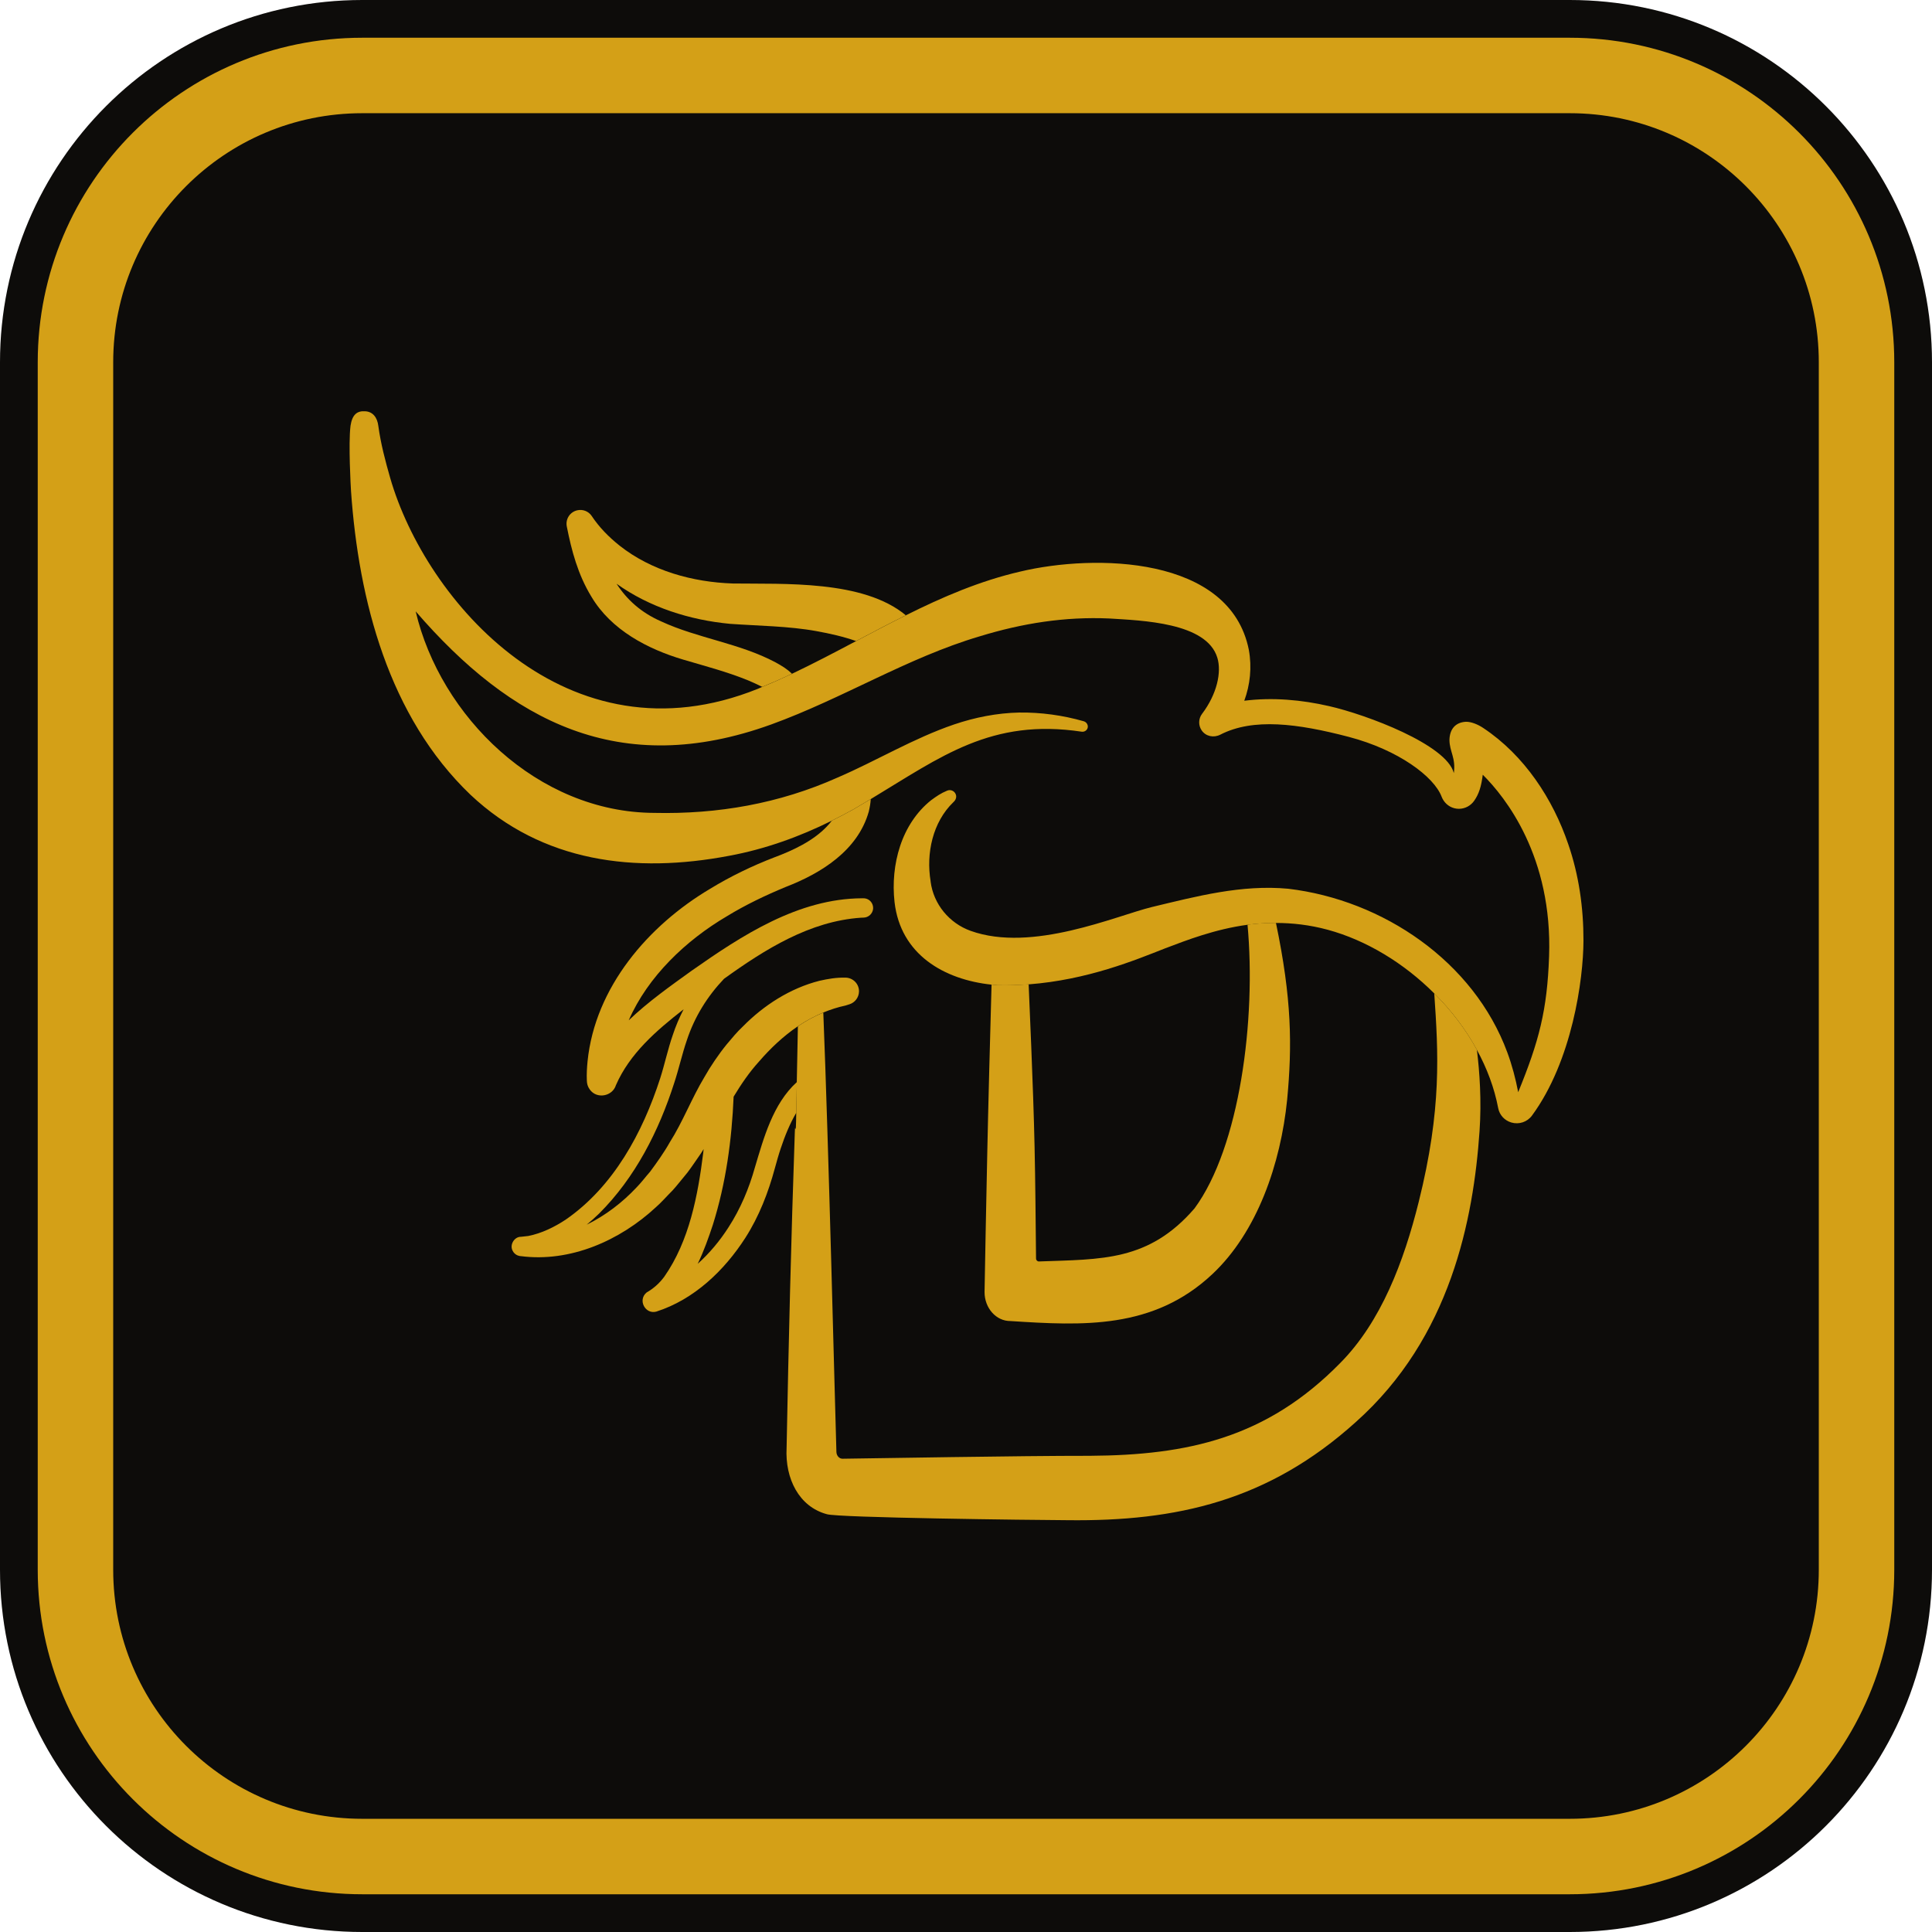
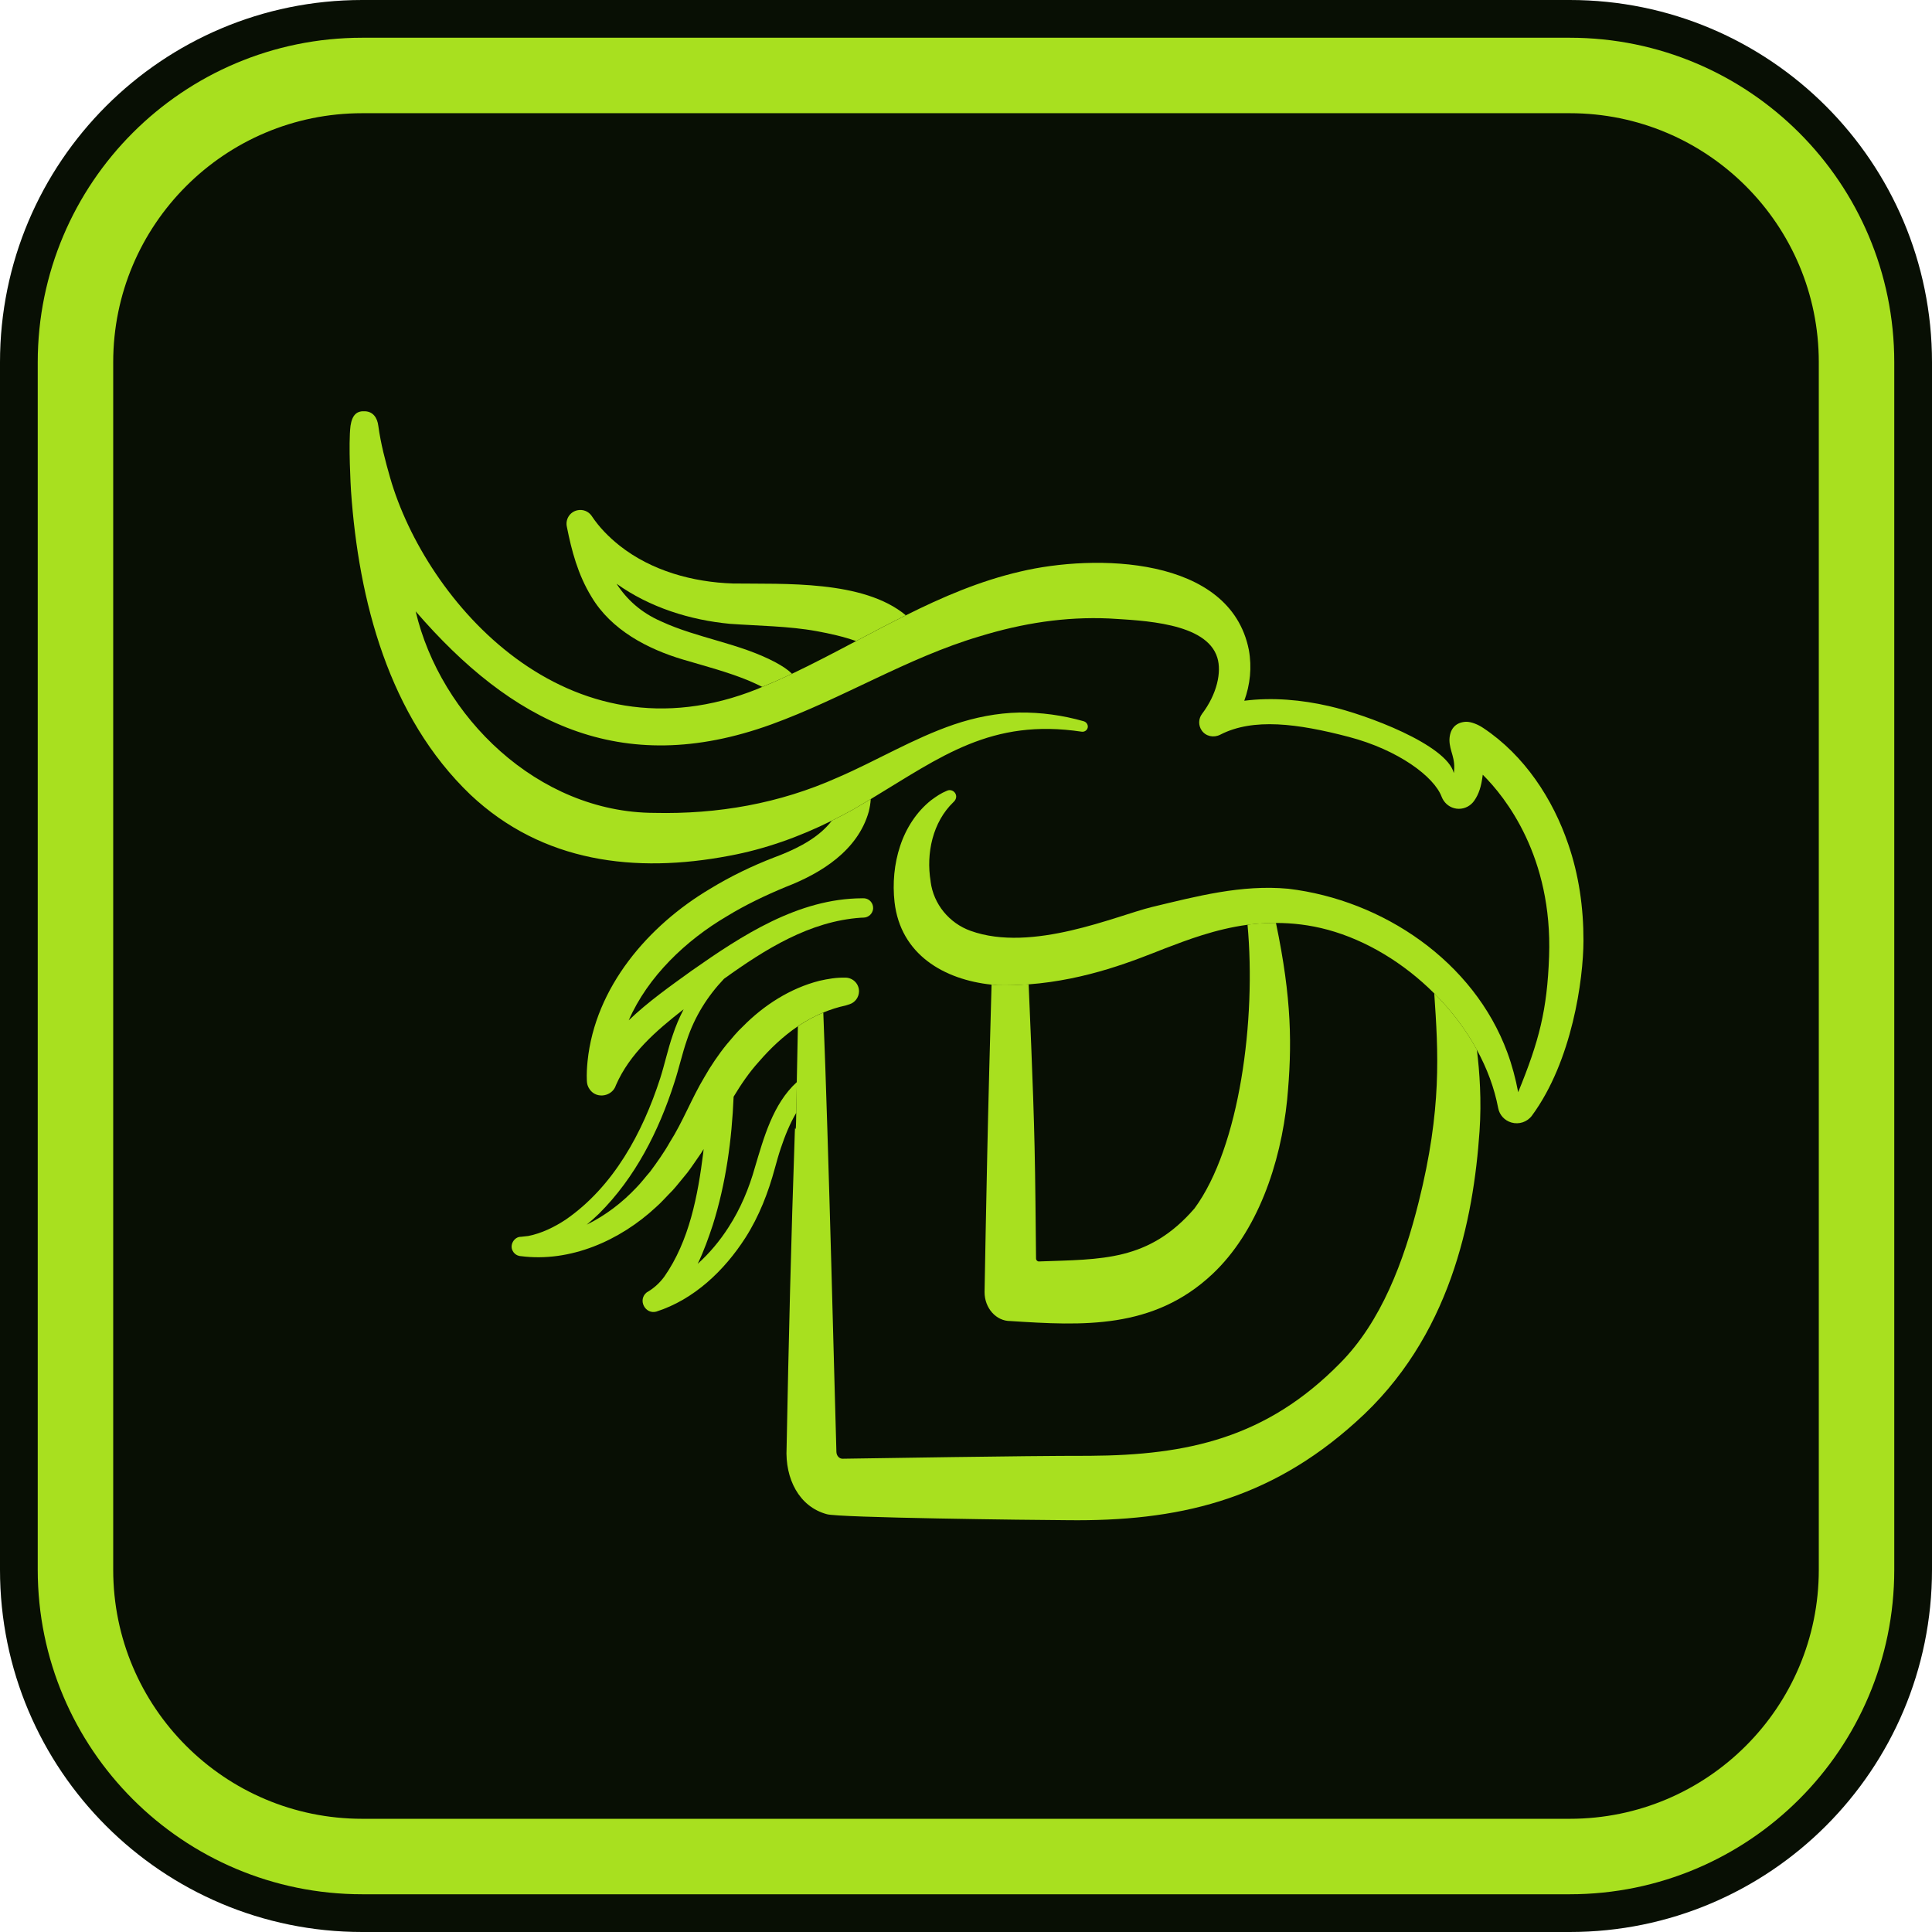
<svg xmlns="http://www.w3.org/2000/svg" viewBox="0 0 128 128" role="img" aria-label="Djaunt — Djaunt Branding">
-   <rect width="128" height="128" rx="24" fill="#0D0C0A" />
-   <g fill="#D4A017" transform="translate(12.93,16.81) scale(0.1974)">
+   <rect width="128" height="128" rx="24" fill="#080F04" />
+   <g fill="#A8E01F" transform="translate(12.93,16.81) scale(0.1974)">
    <path d="M444.83,286.32c0-0.02-0.02-0.05-0.02-0.08C444.82,286.33,444.84,286.4,444.83,286.32z" />
    <path d="M187.88,306.6c-1.99,7.13-4.89,14.01-8.87,20.15c-2.84,4.46-6.39,8.72-10.34,12.26c2.08-4.31,3.67-8.84,5.08-13.09    c4.4-14.01,6.36-28.47,6.97-43c2.51-4.16,5.23-8.17,8.5-11.77c3.85-4.46,8.23-8.59,13.06-11.86c2.69-1.84,5.54-3.36,8.53-4.62    c2.38-0.98,4.89-1.8,7.49-2.35l1.35-0.43c1.77-0.58,3.09-2.23,3.15-4.25c0.06-2.54-1.96-4.62-4.5-4.68    c-3.21-0.06-5.81,0.4-8.81,1.07c-9.82,2.51-18.65,8.2-25.69,15.35c-1.86,1.71-3.79,4.07-5.41,5.99c-2.6,3.18-5.47,7.4-7.46,10.95    c-4.31,7.16-7.25,15.02-11.65,21.93c-1.8,3.24-4.37,6.85-6.57,9.82c-1.44,1.62-3.09,3.82-4.59,5.32    c-4.74,5.05-10.43,9.42-16.7,12.48c1.44-1.19,2.81-2.42,4.13-3.7c12.14-12.08,20.09-27.77,25.26-43.94    c1.5-4.53,2.66-9.79,4.22-14.28c2.6-7.89,6.94-14.8,12.48-20.61c13.79-9.91,28.78-19.33,45.96-20.49c0.27,0,0.55-0.03,0.86-0.03    c1.65-0.03,3.06-1.32,3.21-3c0.12-1.8-1.19-3.36-3-3.49h-0.52v-0.03c-0.06,0-0.12,0.03-0.18,0.03    c-21.44,0.09-40.31,12.45-57.25,24.34c-7,5.05-14.56,10.37-21.07,16.61c6.42-14.71,19.21-26.85,32.94-34.92    c6.24-3.82,13.03-7.06,19.79-9.85c11.8-4.56,24.13-12.17,27.83-25.26c0.34-1.41,0.58-2.78,0.67-4.22    c-1.9,1.13-3.85,2.29-5.84,3.46c-2.35,1.31-4.77,2.57-7.22,3.79c-0.55,0.7-1.1,1.38-1.71,1.99c-4.59,4.83-11.35,8.01-17.71,10.37    c-7.37,2.84-14.65,6.36-21.41,10.49c-20.73,12.29-38.62,33-41.16,57.89c-0.21,2.14-0.34,4.28-0.24,6.48    c0.03,1.01,0.24,1.99,0.98,3c2.35,3.33,7.61,2.32,8.78-1.44c4.59-10.55,13.49-18.29,22.72-25.47c-1.44,2.78-2.69,5.72-3.67,8.72    c-1.59,4.56-2.72,9.85-4.19,14.43c-5.9,18.26-15.66,36.36-31.74,47.46c-3.82,2.51-8.07,4.59-12.54,5.47l-2.14,0.24l-0.27,0.03    h-0.12c-2.2,0.03-3.82,2.75-2.69,4.74c0.31,0.67,1.01,1.28,1.68,1.53c0.67,0.21,0.8,0.21,0.83,0.21h0.09    c16.67,2.2,33.39-5.2,45.44-16.39c1.84-1.59,3.85-3.91,5.59-5.63c1.16-1.22,3.95-4.77,5.05-6.06c1.53-2.02,3.06-4.37,4.53-6.45    c0.27-0.46,0.55-0.92,0.86-1.38c-0.06,0.4-0.09,0.8-0.12,1.19c-1.8,14.4-4.68,29.63-13.09,41.65c-1.68,2.26-3.61,3.95-5.93,5.29    c-3.06,2.54-0.43,7.4,3.24,6.42c12.72-4.07,22.87-13.82,29.91-24.77c4.62-7.22,7.71-15.23,9.91-23.39    c0.58-2.11,1.28-4.62,1.99-6.7c1.35-4.07,3.06-8.29,5.2-11.9c0.06-3.39,0.12-6.88,0.18-10.28    C193.87,285.35,190.81,296.85,187.88,306.6z M132.07,275.74l-0.03,0.06C132.06,275.76,131.97,275.98,132.07,275.74    c0-0.02,0.01-0.03,0.02-0.04C132.08,275.71,132.08,275.72,132.07,275.74z" />
    <path d="M132.04,275.8l0.03-0.06c0.01-0.01,0.01-0.03,0.02-0.04c-0.01,0.01-0.01,0.02-0.02,0.04    C131.97,275.98,132.06,275.76,132.04,275.8z" />
    <path d="M194.85,137.18c-12.14-6.48-26.21-8.1-38.47-13.79c-6.73-2.94-11.5-7.31-14.95-12.63c11.07,7.92,24.62,12.2,38.1,13.46    c9.36,0.67,19.82,0.76,29.02,2.45c4.56,0.83,9.05,1.84,13.27,3.33c5.54-2.94,11.1-5.87,16.7-8.65    c-14.28-11.9-40.95-10.43-58.07-10.67c-13.49-0.46-27.28-4.25-37.98-12.69c-3.61-2.87-6.88-6.18-9.42-10.03    c-1.04-1.5-2.94-2.29-4.83-1.84c-2.51,0.58-4.04,3.06-3.46,5.57c1.56,7.86,3.67,15.96,8.23,23.42    c6.64,11.19,18.87,17.58,30.86,21.13c7.55,2.23,14.65,4.07,21.77,6.97c1.59,0.7,3.18,1.38,4.71,2.17c3.36-1.38,6.67-2.84,9.97-4.4    C198.73,139.39,196.74,138.22,194.85,137.18z" />
    <path d="M410.66,318.22c-4.98,20-12.63,40.24-26.33,54.07c-24.77,25.26-51.34,30.95-84.07,31.16    c-23.18-0.03-72.48,0.86-82.96,0.98c-1.1,0.03-2.02-0.98-2.08-2.23c-0.46-14.4-2.63-103.88-4.4-147.52c-3,1.25-5.84,2.78-8.53,4.62c-0.12,5.05-0.24,11.71-0.37,18.75c-0.06,3.39-0.12,6.88-0.18,10.28c-0.15,10.43-0.34,1.83-0.49,6.73c-1.22,35.23-2.08,70.49-2.75,105.72c-0.55,10.37,4.19,19.75,13.49,22.26c3.49,1.19,68.41,1.96,80.85,2.02c36.54,0.43,67.34-6.45,96.7-32.94c31.86-28.38,39.49-68.13,41.53-97.61c0.71-10.25,0.03-19.88-0.89-27.34c-3.76-6.91-8.65-13.3-14.31-18.93C417.23,268.13,418.45,287.03,410.66,318.22z" />
    <path d="M460.87,198.25c-5.14-15.2-14.74-29.91-28.56-39.08c-1.71-1.16-4.07-2.14-5.84-2.08c-3.58,0.21-5.41,2.54-5.5,6.09    c0.03,3.94,2.2,6.05,1.47,11.13c-2.38-9.54-29.33-19.63-41.89-22.48c-9.17-2.11-18.93-3-28.44-1.8c1.96-5.35,2.6-11.19,1.53-17.09    c-6.33-31.65-51.83-32.2-76.69-26.27c-13.52,3.12-26.12,8.53-38.41,14.68c-5.6,2.78-11.16,5.72-16.7,8.65    c-7.16,3.79-14.31,7.55-21.53,10.98c-3.3,1.56-6.61,3.03-9.97,4.4c-0.49,0.21-0.98,0.43-1.47,0.64    c-64,25.78-111.53-29.51-123.42-70.79c-1.62-5.66-3.15-11.41-3.97-17.4c-0.34-2.84-1.81-4.8-4.37-4.95    c-2.81-0.21-4.4,1.13-4.98,4.92c0,0.03,0,0.03,0,0.06c-0.73,5.93,0.09,20.49,0.18,21.83c2.57,36.73,12.66,75.63,40.09,101.89    c24.16,22.75,55.32,26.48,86.82,20.49c11.96-2.2,23.64-6.39,34.49-11.8c2.45-1.22,4.86-2.48,7.22-3.79    c1.99-1.16,3.95-2.32,5.84-3.46c23.64-14.25,40.4-27.16,70.79-22.6c0.95,0.12,1.84-0.49,2.02-1.44c0.15-0.95-0.49-1.83-1.41-2.08    c-6.97-1.99-14.28-3-21.59-2.91c-7.43,0.15-14.86,1.62-21.9,4.01c-13.7,4.68-26.02,12.2-39.05,17.8    c-19.63,8.78-40.3,12.35-61.5,11.87c-39.24-0.12-71.86-32.45-80.12-67.64c31.92,36.94,68.53,56.36,119.36,37.95    c24.01-8.72,45.78-22.42,69.85-29.54c14.53-4.46,28.78-6.67,43.55-6.02c10.98,0.7,32.72,1.31,36.3,13.18    c1.47,4.8-0.09,12.17-5.14,18.84c-1.22,1.62-1.28,3.85-0.12,5.54c1.38,2.02,4.04,2.57,6.24,1.44c11.04-5.69,25.93-3.76,43.09,0.73    c16.79,4.4,28.65,13.39,31.19,20.06c0.73,1.9,2.26,3.36,4.22,3.88c0.52,0.15,1.07,0.21,1.59,0.21c2.05,0,3.97-1.01,5.17-2.75    c1.56-2.26,2.35-4.74,2.84-8.69c7.61,7.52,23.46,27.52,22.26,60.98c-0.64,18.07-3.36,28.44-10.37,45.57    c-0.86-4.53-2.05-9.02-3.64-13.33c-11.25-30.52-41.71-51.16-73.52-54.95c-15.72-1.47-30.89,2.57-45.72,6.12    c-12.08,2.94-40.24,15.44-60.89,8.01c-7.19-2.57-12.45-8.96-13.43-16.51v-0.12c-1.56-9.36,0.67-19.85,7.65-26.57    c0.76-0.67,1.19-1.68,0.76-2.69c-0.46-1.1-1.74-1.65-2.87-1.16c-2.11,0.86-3.64,1.93-5.38,3.21c-4.92,3.91-8.44,9.42-10.4,15.38    c-1.99,5.99-2.57,12.54-1.87,18.81c2.02,17.61,16.61,26.02,32.57,27.71c0.64,0.06,1.31,0.15,1.96,0.18    c3.61,0.09,7.1-0.03,10.49-0.28c19.75-1.5,35.81-8.16,45.78-12.08c7.4-2.81,16.79-6.45,27.67-7.92c3.06-0.4,6.24-0.61,9.54-0.61    c5.5,0,11.31,0.64,17.4,2.29c12.94,3.52,25.56,11.19,35.72,21.35c5.66,5.63,10.55,12.02,14.31,18.93    c3.39,6.21,5.87,12.78,7.16,19.57c0.43,2.32,2.14,4.16,4.4,4.83c2.57,0.76,5.35-0.15,6.94-2.32    c13.49-18.35,17.25-45.75,17.28-58.68C465.98,219.45,464.39,208.47,460.87,198.25z" />
    <path d="M264.94,348.5c0,5.38,3.89,9.76,8.69,9.72c24.22,1.56,47.92,2.87,67.74-15.72c15.11-14.16,22.96-37.08,25.13-58.58    c1.71-18.1,1.57-33.81-3.76-59.34c-3.3,0-6.48,0.21-9.54,0.61c2.94,31.74-2.6,74.56-17.77,95.2    c-15.38,17.83-31.16,17.06-52.26,17.83c-0.52,0-0.95-0.43-0.95-1.01c-0.12-11.44-0.24-26.76-0.49-37.43    c-0.43-20.46-1.9-51.65-1.99-54.59c-3.39,0.24-6.88,0.37-10.49,0.28c-0.64-0.03-1.31-0.12-1.96-0.18    c-0.37,12.87-1.19,43.91-1.44,56.6C265.64,309.97,264.94,348.5,264.94,348.5z" />
  </g>
-   <rect x="5" y="5" width="118" height="118" rx="19" fill="none" stroke="#D4A017" stroke-width="5" />
+   <rect x="5" y="5" width="118" height="118" rx="19" fill="none" stroke="#A8E01F" stroke-width="5" />
</svg>
